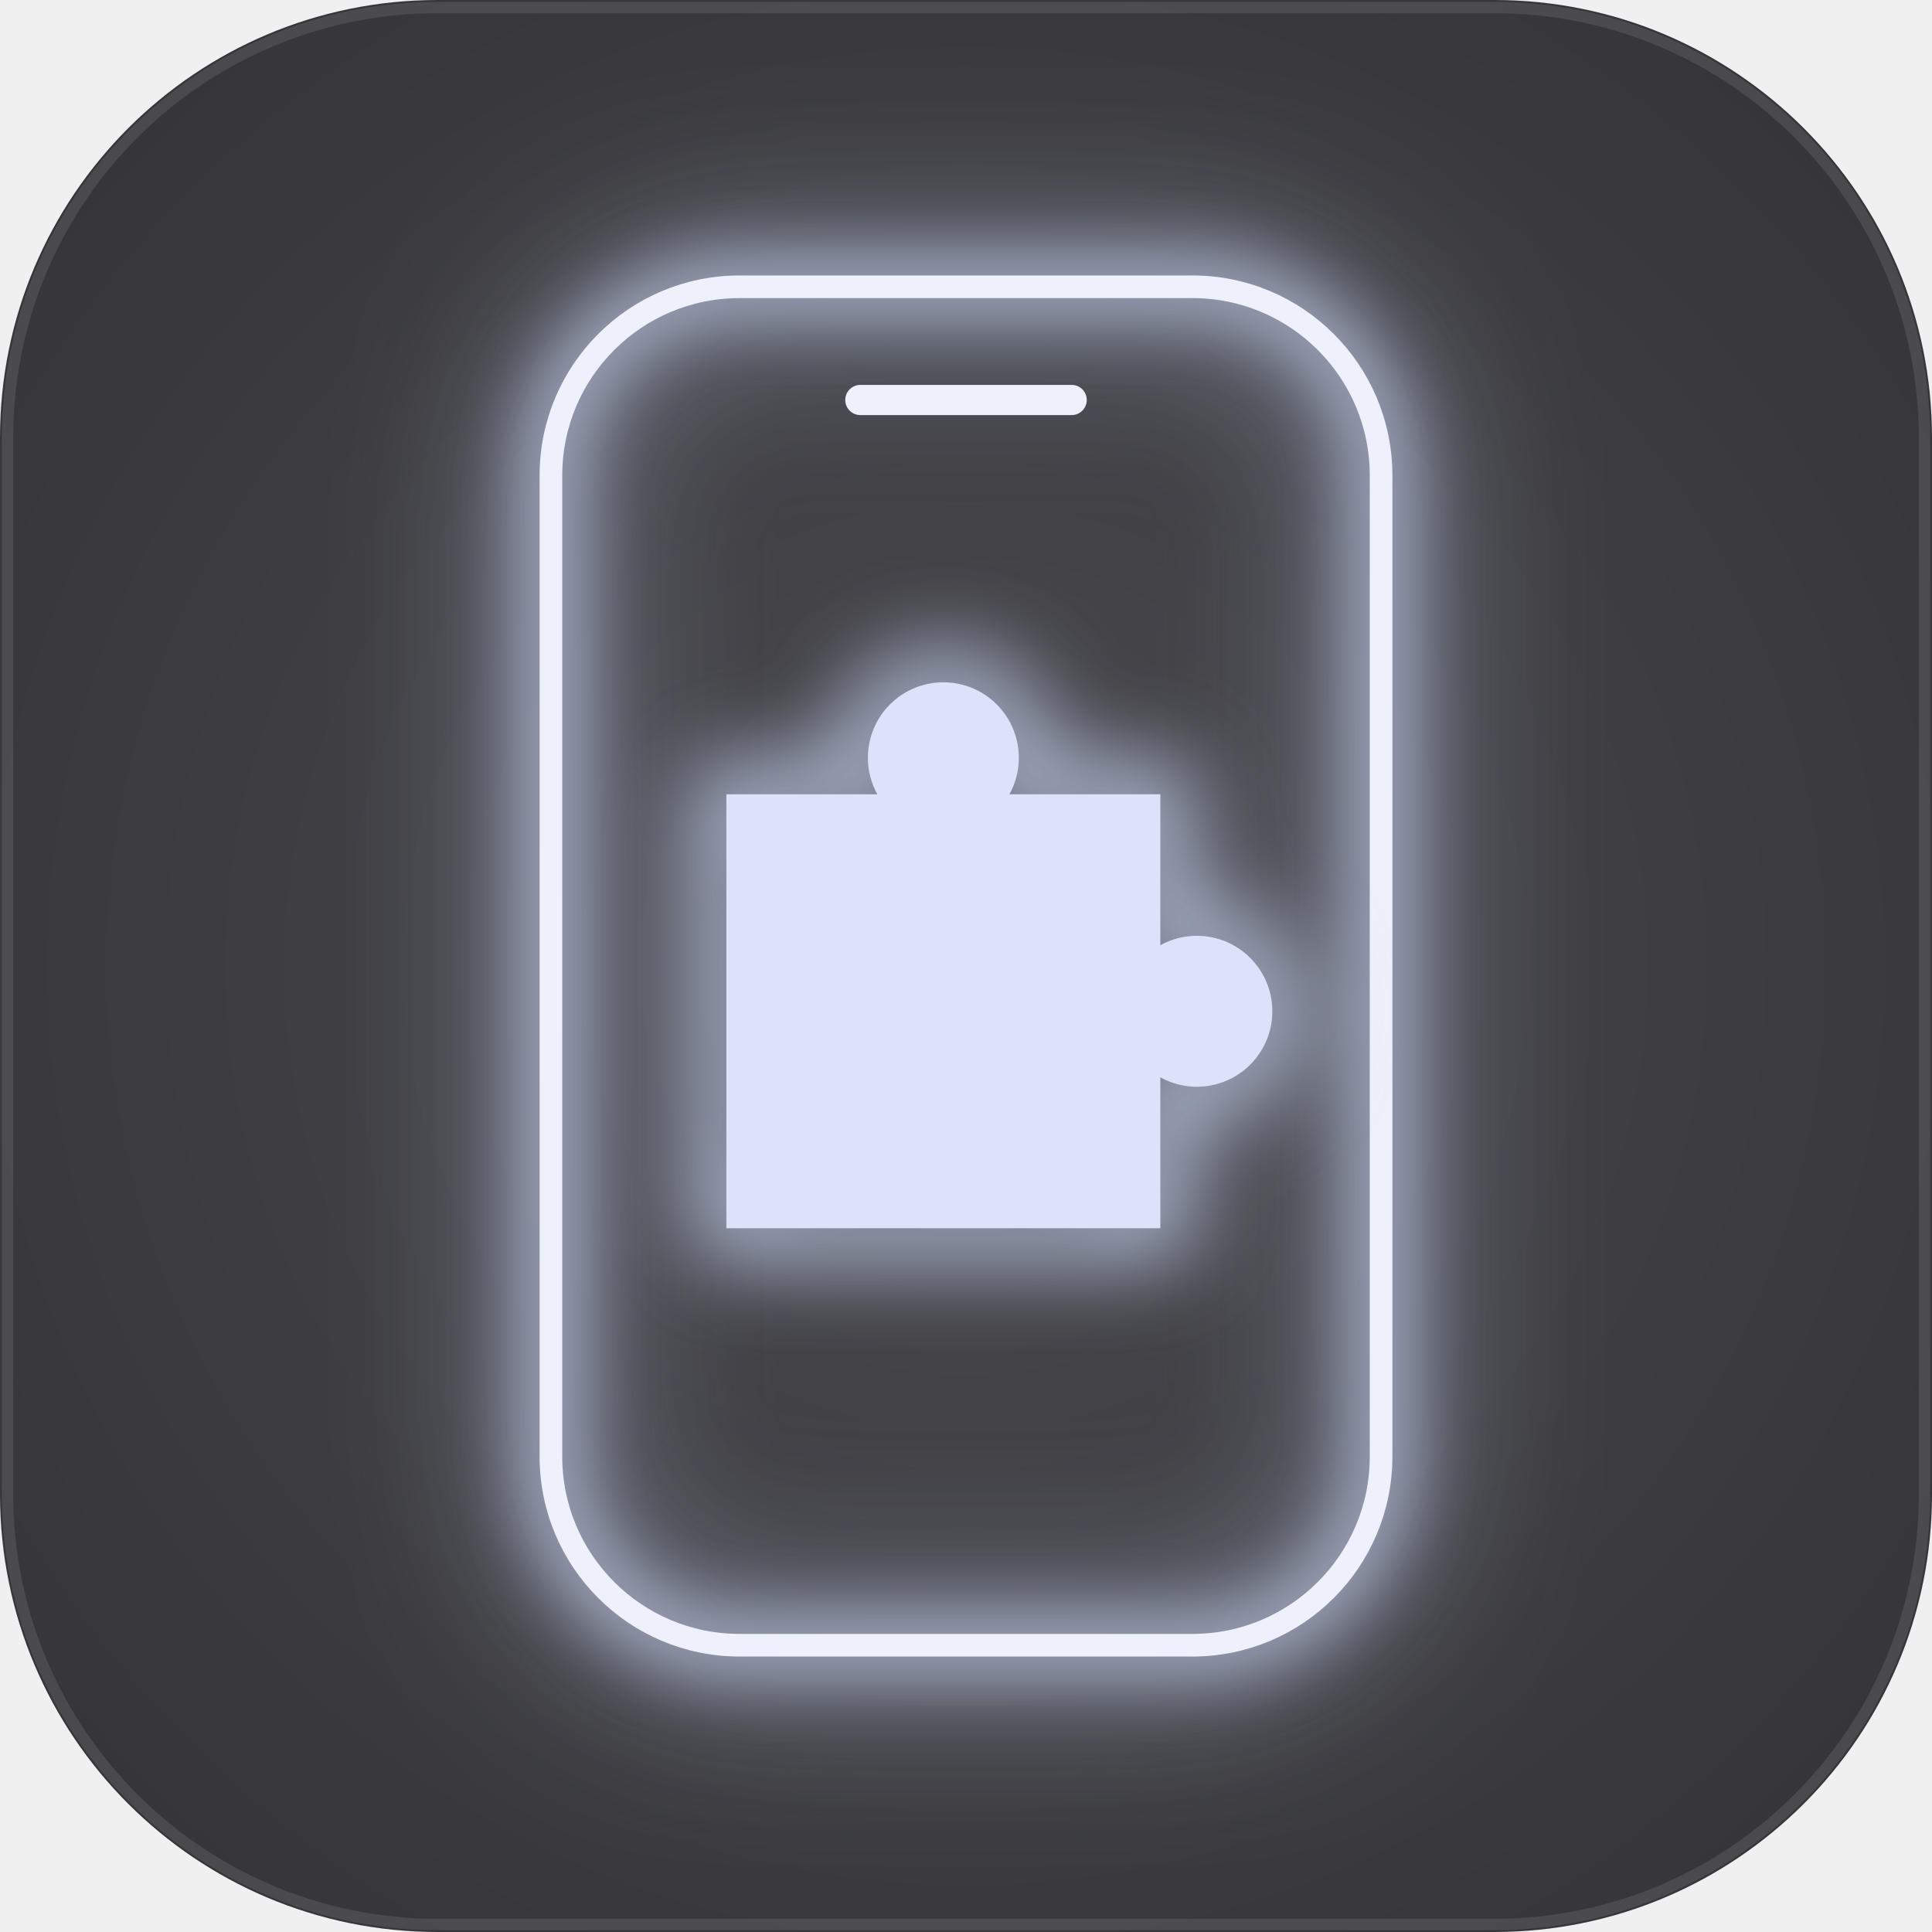
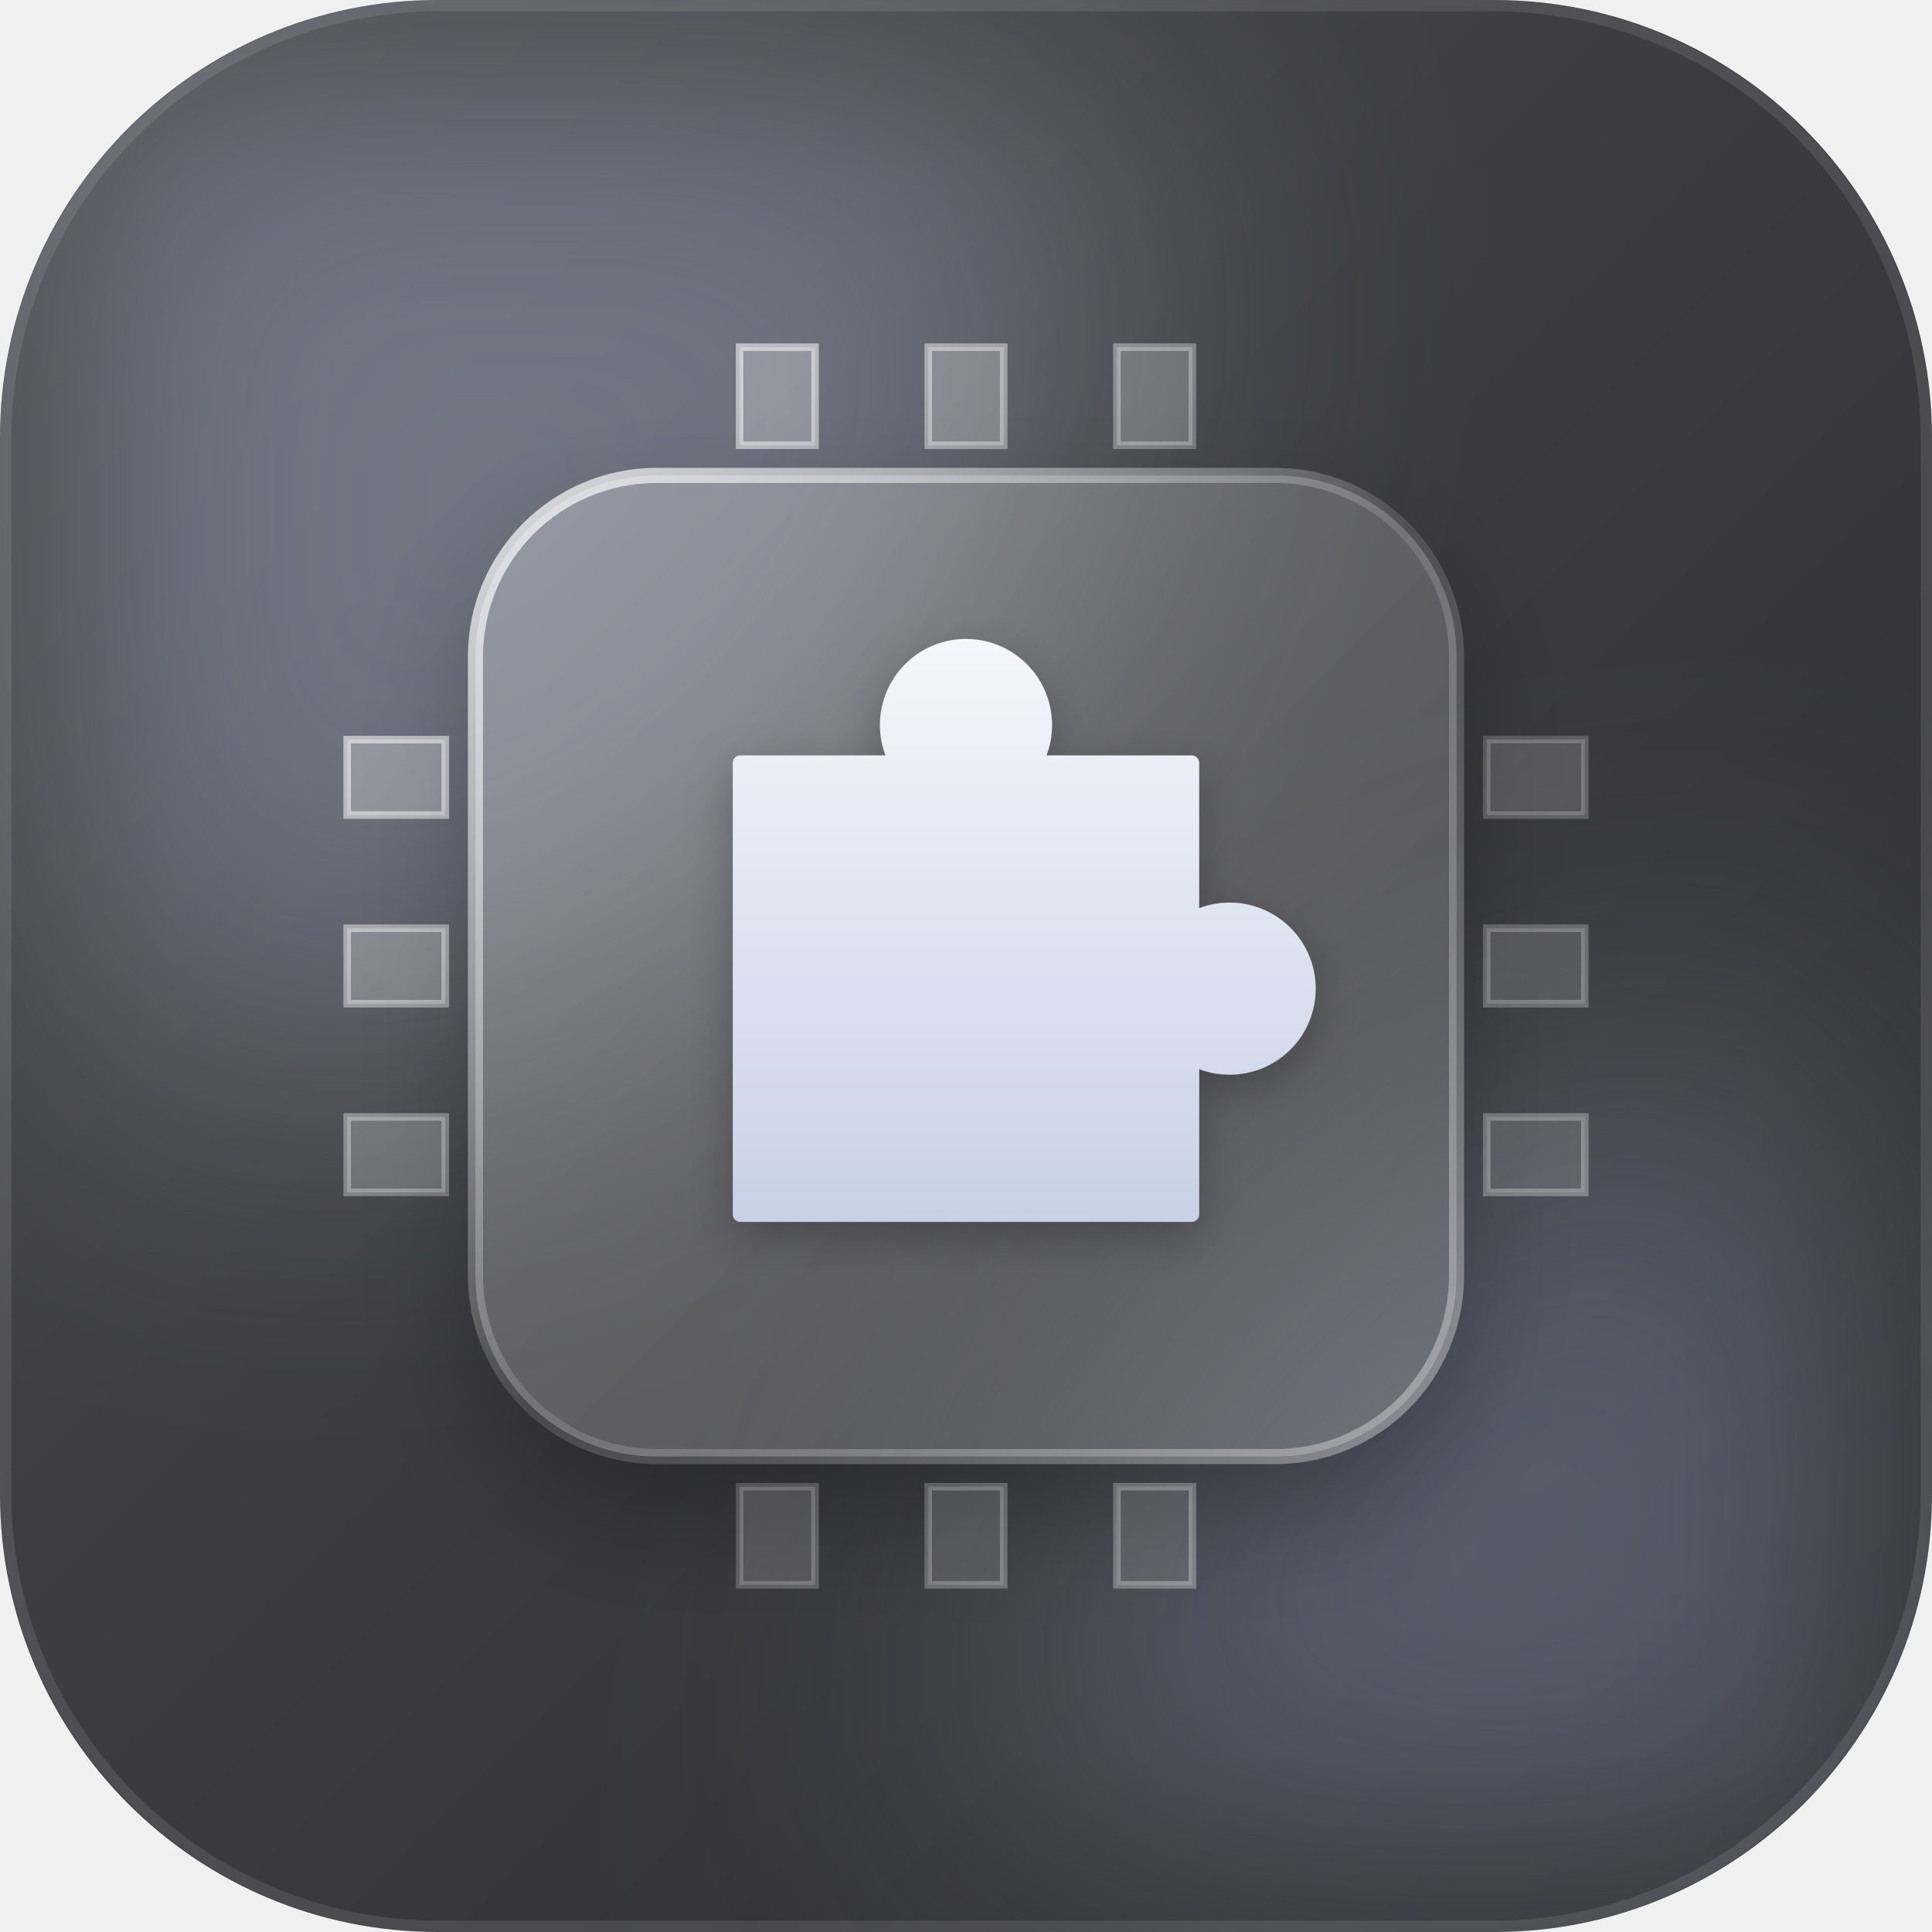
<svg xmlns="http://www.w3.org/2000/svg" viewBox="0 0 512 512">
  <defs>
-     <radialGradient id="bg" cx="0.5" cy="0.5" r="0.7">
-       <stop offset="0" stop-color="#4a4a4f" />
-       <stop offset="1" stop-color="#333336" />
-     </radialGradient>
-     <clipPath id="c">
+     <clipPath id="cc3156573">
      <rect width="512" height="512" rx="116" />
    </clipPath>
-     <filter id="g" x="-60%" y="-60%" width="220%" height="220%">
-       <feGaussianBlur stdDeviation="9" />
-     </filter>
-     <filter id="g2" x="-60%" y="-60%" width="220%" height="220%">
+     <clipPath id="cfc3156573">
+       <path d="M174 126 H338 A48 48 0 0 1 386 174 V338 A48 48 0 0 1 338 386 H174 A48 48 0 0 1 126 338 V174 A48 48 0 0 1 174 126 Z" />
+     </clipPath>
+     <linearGradient id="tlc3156573" x1="0" y1="0" x2="1" y2="1">
+       <stop offset="0" stop-color="#4a4a4f" />
+       <stop offset="1" stop-color="#2c2c2f" />
+     </linearGradient>
+     <linearGradient id="bkc3156573" x1="0" y1="0" x2="1" y2="1">
+       <stop offset="0" stop-color="#c7d0e6" />
+       <stop offset="1" stop-color="#7d879f" />
+     </linearGradient>
+     <linearGradient id="veilc3156573" x1="0" y1="0" x2="1" y2="1">
+       <stop offset="0" stop-color="#fff" stop-opacity="0.3" />
+       <stop offset="1" stop-color="#fff" stop-opacity="0.08" />
+     </linearGradient>
+     <linearGradient id="rimc3156573" x1="0" y1="0" x2="1" y2="1">
+       <stop offset="0" stop-color="#fff" stop-opacity="0.75" />
+       <stop offset=".5" stop-color="#fff" stop-opacity=".12" />
+       <stop offset="1" stop-color="#fff" stop-opacity="0.375" />
+     </linearGradient>
+     <linearGradient id="boc3156573" x1="0" y1="0" x2="0" y2="1">
+       <stop offset="0" stop-color="#f4f6fc" />
+       <stop offset="1" stop-color="#c9d1e6" />
+     </linearGradient>
+     <filter id="fbc3156573" x="-50%" y="-50%" width="200%" height="200%">
      <feGaussianBlur stdDeviation="22" />
    </filter>
+     <filter id="bbc3156573" x="-50%" y="-50%" width="200%" height="200%">
+       <feGaussianBlur stdDeviation="50" />
+     </filter>
+     <filter id="shc3156573" x="-30%" y="-30%" width="160%" height="160%">
+       <feGaussianBlur stdDeviation="16" />
+     </filter>
+     <filter id="bsc3156573" x="-30%" y="-30%" width="160%" height="160%">
+       <feDropShadow dx="0" dy="4" stdDeviation="6" flood-color="#000" flood-opacity=".25" />
+     </filter>
  </defs>
-   <g clip-path="url(#c)">
-     <rect width="512" height="512" fill="url(#bg)" />
-     <rect x="146" y="76" width="220" height="360" rx="50" fill="none" stroke="#b4bed8" stroke-width="16" filter="url(#g2)" opacity=".8" />
-     <rect x="146" y="76" width="220" height="360" rx="50" fill="none" stroke="#b4bed8" stroke-width="14" filter="url(#g)" />
-     <rect x="146" y="76" width="220" height="360" rx="50" fill="none" stroke="#eef1fb" stroke-width="6" />
-     <line x1="228" y1="106" x2="284" y2="106" stroke="#eef1fb" stroke-width="8" stroke-linecap="round" />
-     <g transform="translate(250 268) scale(1.25)">
-       <path d="M-46 -46 H-14 A16 16 0 1 1 14 -46 H46 V-14 A16 16 0 1 1 46 14 V46 H-46 Z" fill="none" stroke="#b4bed8" stroke-width="14" stroke-linejoin="round" filter="url(#g)" />
-       <path d="M-46 -46 H-14 A16 16 0 1 1 14 -46 H46 V-14 A16 16 0 1 1 46 14 V46 H-46 Z" fill="#dde1f9" />
+   <g clip-path="url(#cc3156573)">
+     <rect width="512" height="512" fill="url(#tlc3156573)" />
+     <circle cx="80" cy="70" r="210" fill="#aab4cc" opacity="0.45" filter="url(#bbc3156573)" />
+     <circle cx="470" cy="480" r="200" fill="#7d879f" opacity="0.5" filter="url(#bbc3156573)" />
+     <path d="M174 126 H338 A48 48 0 0 1 386 174 V338 A48 48 0 0 1 338 386 H174 A48 48 0 0 1 126 338 V174 A48 48 0 0 1 174 126 Z" fill="#000" opacity=".28" filter="url(#shc3156573)" transform="translate(0 14)" />
+     <g clip-path="url(#cfc3156573)">
+       <rect width="512" height="512" fill="url(#tlc3156573)" />
+       <circle cx="80" cy="70" r="210" fill="#aab4cc" opacity="0.45" filter="url(#bbc3156573)" />
+       <circle cx="470" cy="480" r="200" fill="#7d879f" opacity="0.5" filter="url(#bbc3156573)" />
+       <rect width="512" height="512" fill="url(#veilc3156573)" />
+     </g>
+     <path d="M174 126 H338 A48 48 0 0 1 386 174 V338 A48 48 0 0 1 338 386 H174 A48 48 0 0 1 126 338 V174 A48 48 0 0 1 174 126 Z" fill="none" stroke="url(#rimc3156573)" stroke-width="4" />
+     <path d="M196 92 h20 v26 h-20 Z M196 394 h20 v26 h-20 Z M92 196 v20 h26 v-20 Z M394 196 v20 h26 v-20 ZM246 92 h20 v26 h-20 Z M246 394 h20 v26 h-20 Z M92 246 v20 h26 v-20 Z M394 246 v20 h26 v-20 ZM296 92 h20 v26 h-20 Z M296 394 h20 v26 h-20 Z M92 296 v20 h26 v-20 Z M394 296 v20 h26 v-20 Z" fill="url(#veilc3156573)" stroke="url(#rimc3156573)" stroke-width="2" />
+     <g fill="url(#boc3156573)" stroke="url(#boc3156573)" stroke-width="10" stroke-linejoin="round" filter="url(#bsc3156573)">
+       <path d="M196.2 202.2 H237.8 A20.8 20.8 0 1 1 274.2 202.2 H315.8 V243.8 A20.8 20.8 0 1 1 315.8 280.2 V321.8 H196.2 Z" stroke-width="4" />
    </g>
  </g>
-   <rect x="2" y="2" width="508" height="508" rx="114" fill="none" stroke="#fff" stroke-opacity="0.1" stroke-width="3" />
+   <rect x="1.5" y="1.5" width="509" height="509" rx="115" fill="none" stroke="#fff" stroke-opacity=".10" stroke-width="3" />
</svg>
